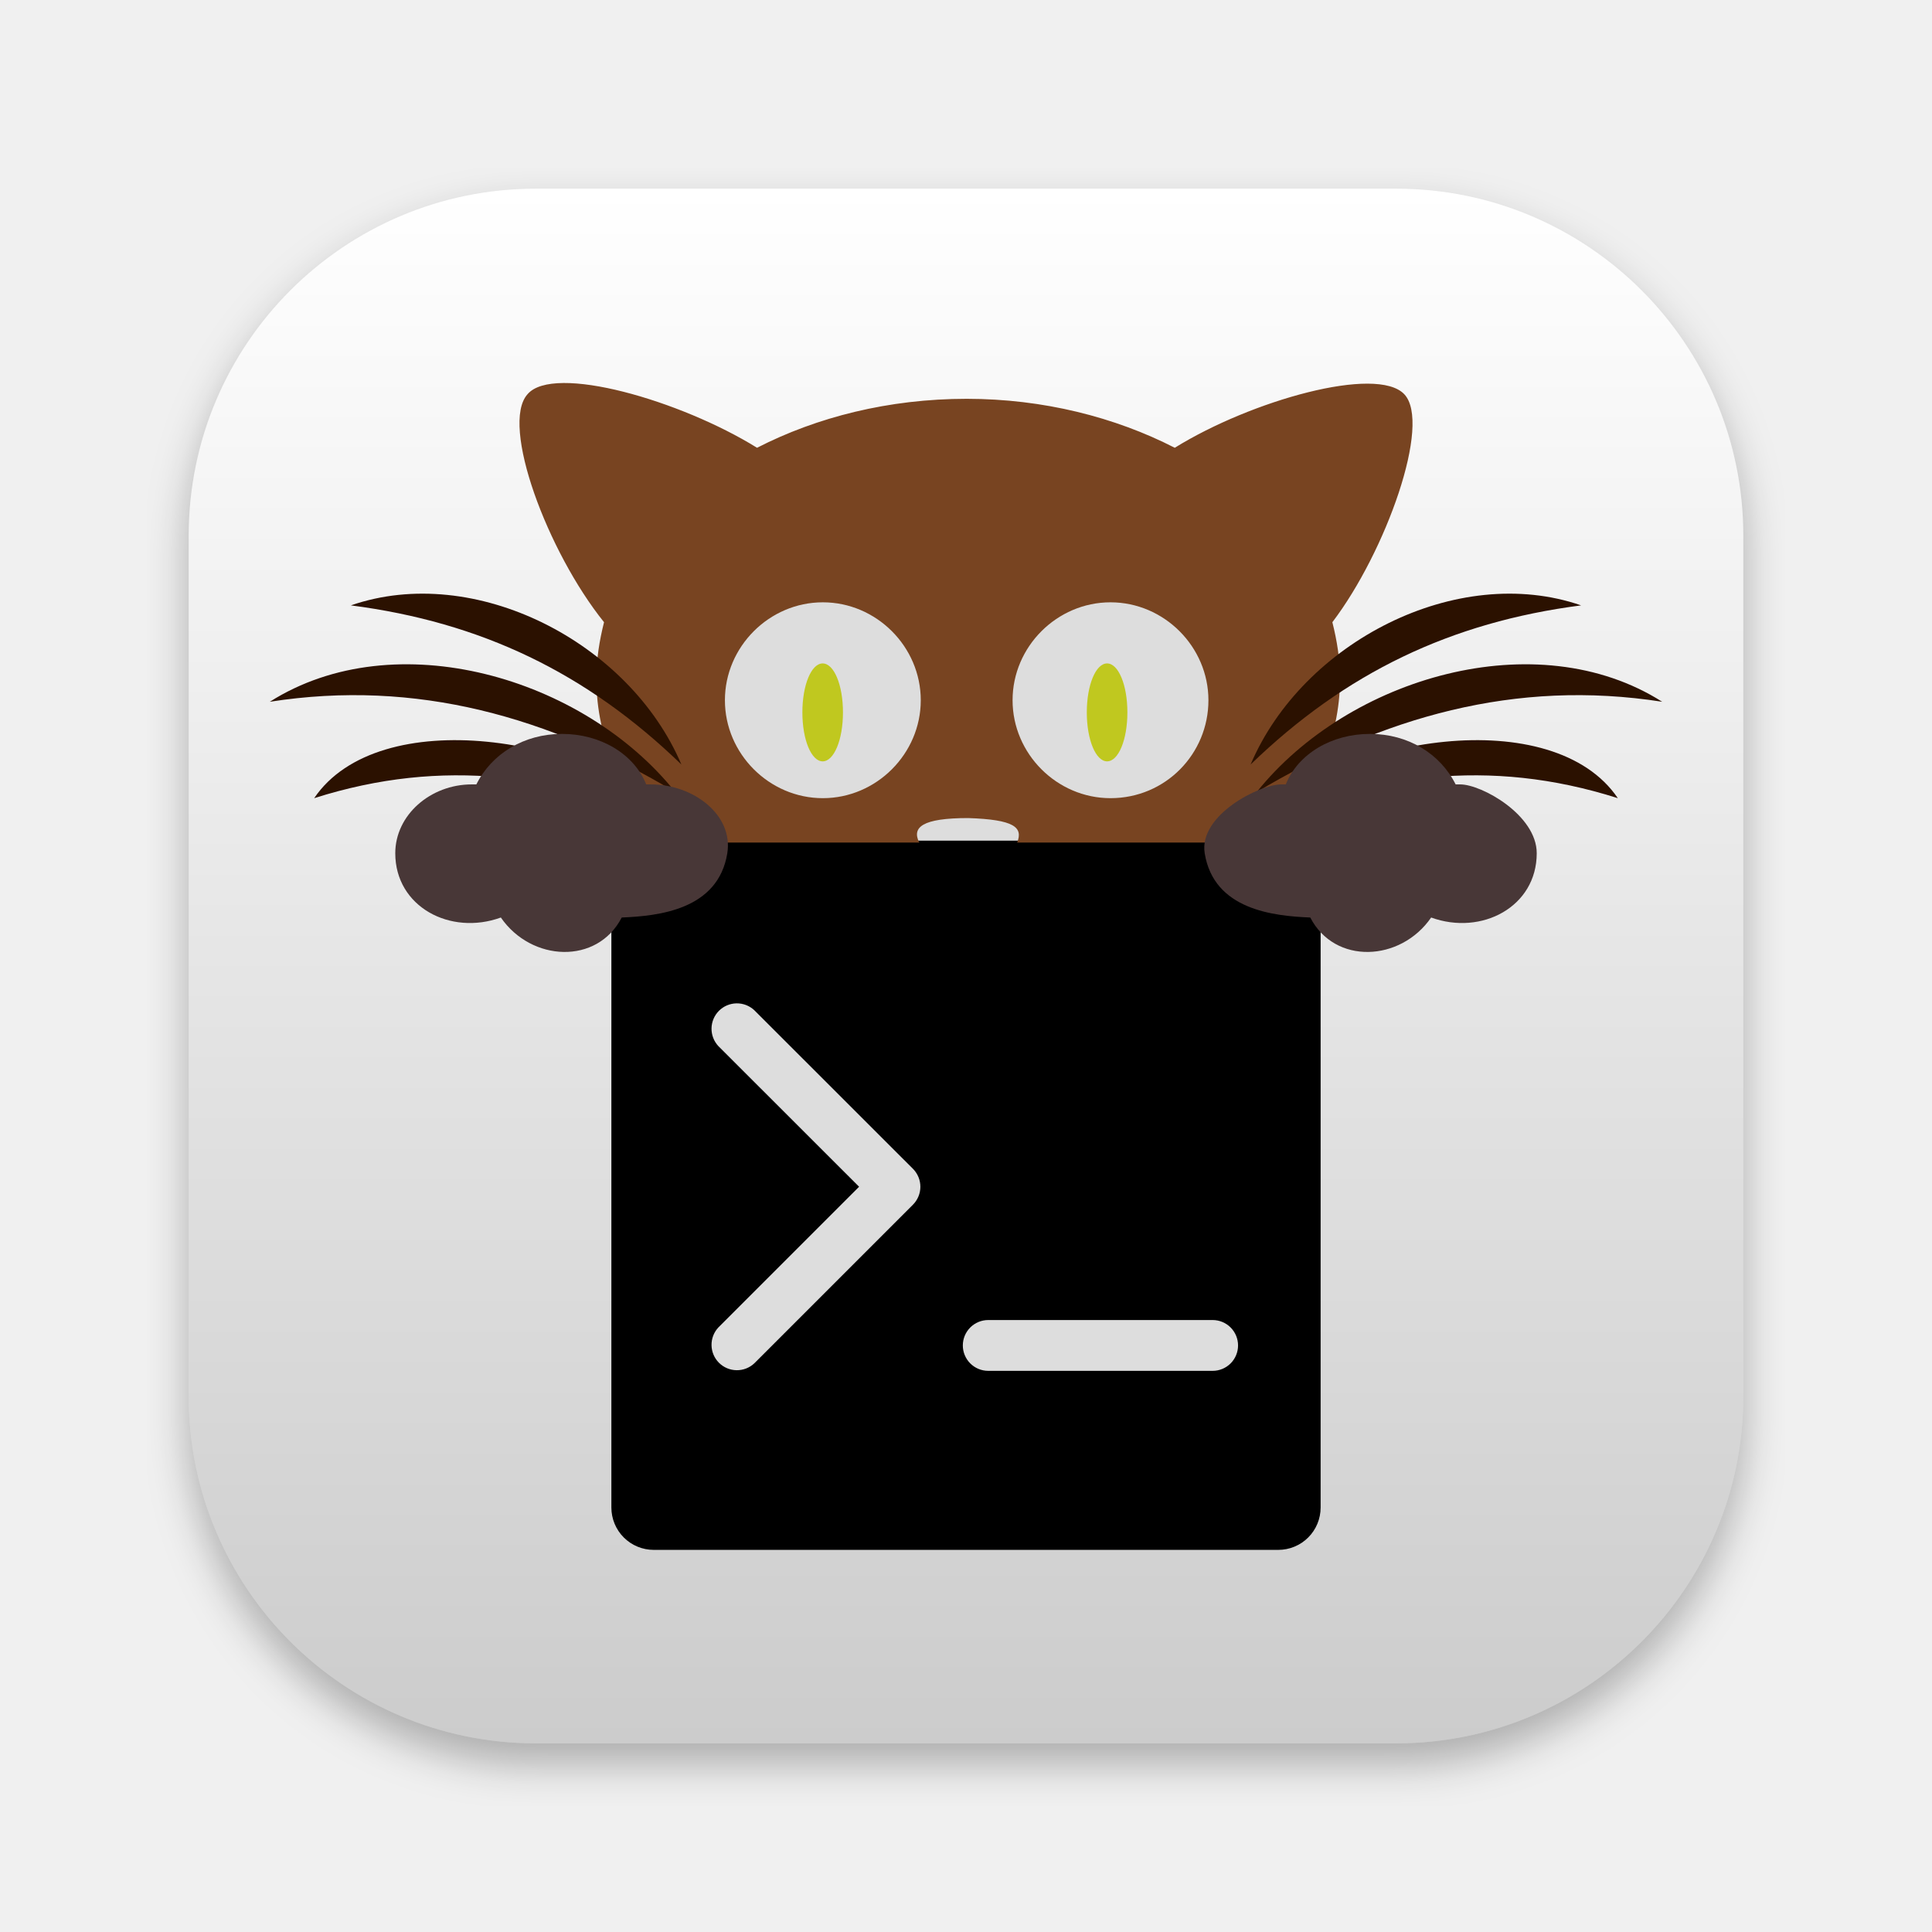
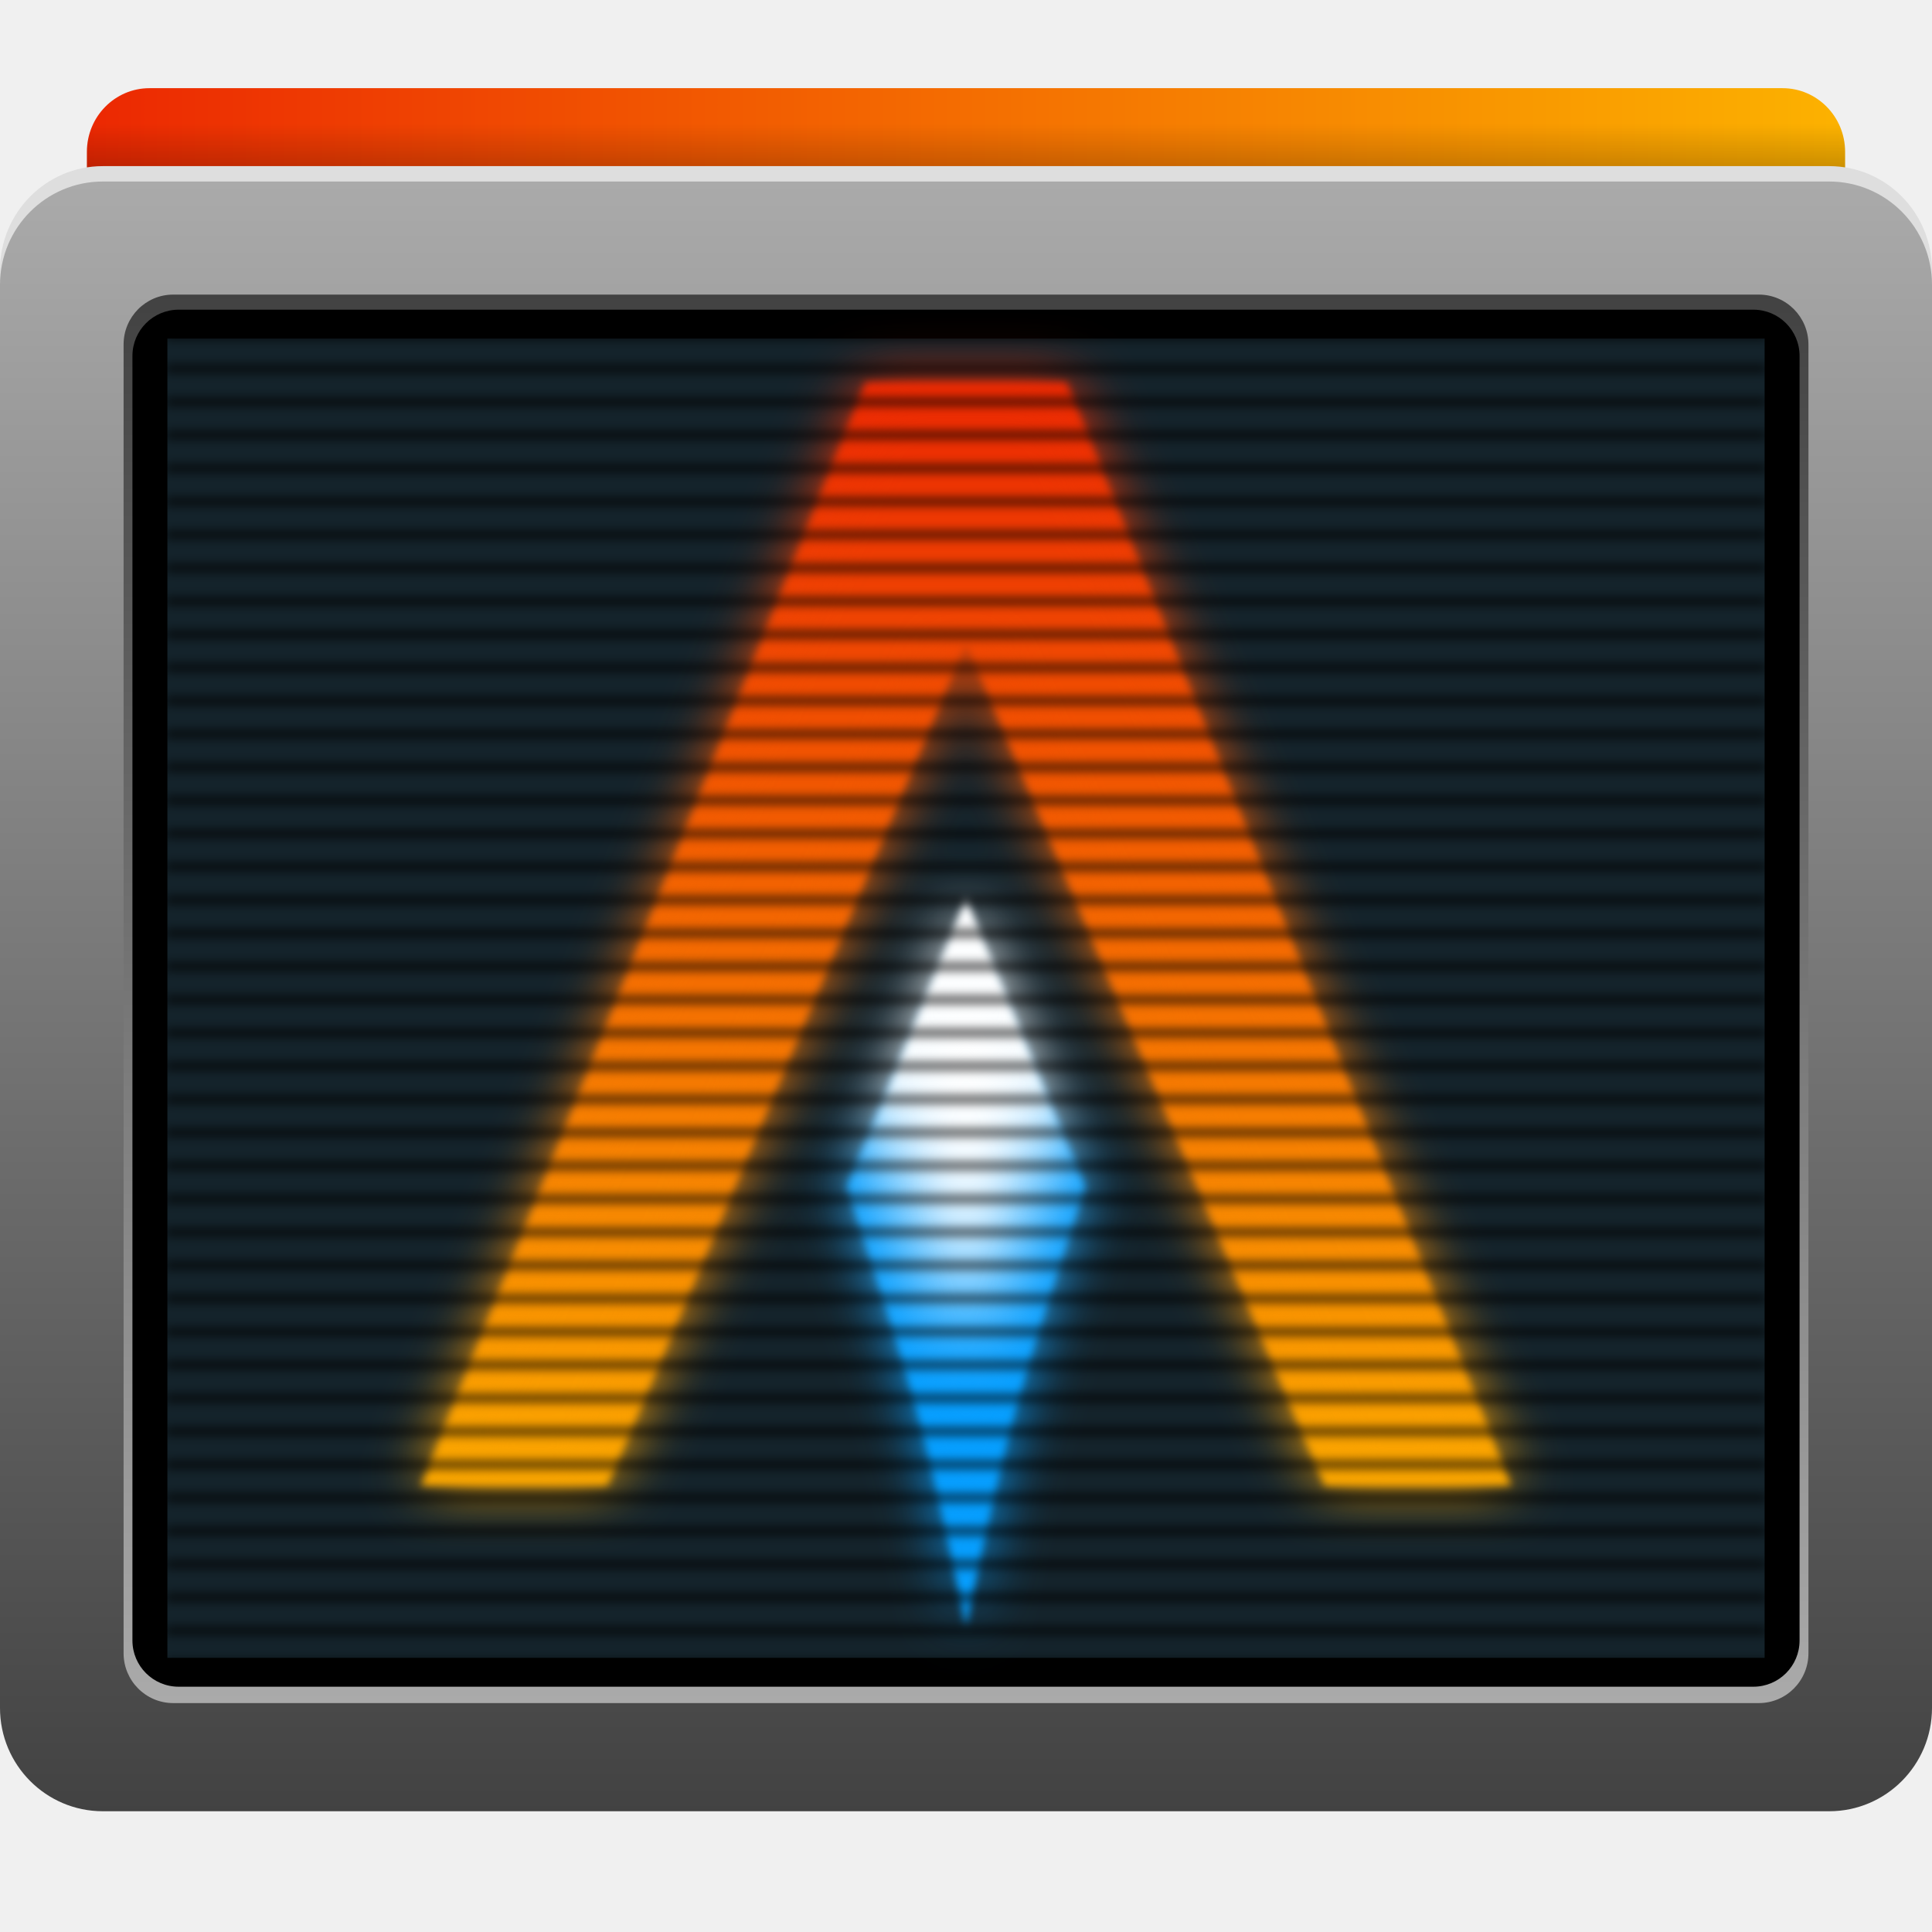
- <svg xmlns="http://www.w3.org/2000/svg" width="1024" height="1024" fill="none" viewBox="0 0 1024 1024">
-   <g filter="url(#filter0_d)">
-     <rect width="824" height="824" x="100" y="100" fill="#fff" rx="184" />
-     <rect width="824" height="824" x="100" y="100" fill="url(#paint0_linear)" rx="184" />
+ <svg xmlns="http://www.w3.org/2000/svg" xmlns:ns1="http://www.openswatchbook.org/uri/2009/osb" xmlns:xlink="http://www.w3.org/1999/xlink" width="64" height="64" viewBox="0 0 64 64" version="1.1" xml:space="preserve" style="clip-rule:evenodd;fill-rule:evenodd;stroke-linejoin:round;stroke-miterlimit:1.414;enable-background:new" id="svg3967">
+   <defs id="defs3965">
+     <linearGradient id="linearGradient4285">
+       <stop id="stop4281" offset="0" style="stop-color:#aca8a8;stop-opacity:1" />
+       <stop id="stop4283" offset="1" style="stop-color:#424242;stop-opacity:1" />
+     </linearGradient>
+     <linearGradient gradientTransform="matrix(0,473.895,-473.895,0,547.884,192.222)" gradientUnits="userSpaceOnUse" y2="0" x2="1" y1="0.079" x1="0.025" id="shadow">
+       <stop id="stop1000" style="stop-color:#000000;stop-opacity:1" offset="0" />
+       <stop id="stop1002" style="stop-color:#000000;stop-opacity:0" offset="1" />
+     </linearGradient>
+     <linearGradient id="red-orange" x1="0.025" y1="0.079" x2="1" y2="0" gradientUnits="userSpaceOnUse" gradientTransform="matrix(0,473.895,-473.895,0,547.884,192.222)">
+       <stop offset="0" style="stop-color:#ec2802;stop-opacity:1" id="stop926" />
+       <stop offset="1" style="stop-color:#fcb200;stop-opacity:1" id="stop928" />
+     </linearGradient>
+     <linearGradient id="linearGradient5362" ns1:paint="solid">
+       <stop style="stop-color:#aaaaaa;stop-opacity:1;" offset="0" id="stop5360" />
+     </linearGradient>
+     <linearGradient id="border">
+       <stop style="stop-color:#aaaaaa;stop-opacity:1" offset="0" id="stop4723" />
+       <stop style="stop-color:#424242;stop-opacity:1" offset="1" id="stop4725" />
+     </linearGradient>
+     <linearGradient xlink:href="#red-orange" id="linearGradient11006" x1="19.062" y1="0" x2="19" y2="43.25" gradientUnits="userSpaceOnUse" gradientTransform="matrix(0.9503932,0,0,0.9140099,29.94253,-23.16114)" />
+     <clipPath clipPathUnits="userSpaceOnUse" id="clipPath3639">
+       <path id="path3641" d="M 14.813,26.75 19,15.945 23.187,26.75 19,43.25 Z" style="fill:none;stroke:#000000;stroke-width:0.038;stroke-linecap:butt;stroke-linejoin:miter;stroke-miterlimit:1.414;stroke-dasharray:none;stroke-opacity:1" />
+     </clipPath>
+     <linearGradient xlink:href="#linearGradient4285" id="linearGradient4729" x1="48.748" y1="2.538" x2="48.748" y2="59.381" gradientUnits="userSpaceOnUse" gradientTransform="matrix(0.969697,0,0,0.9567763,0.4848485,-1.198125)" />
+     <linearGradient xlink:href="#red-orange" id="linearGradient6820" x1="2.574" y1="-0.589" x2="63.51" y2="-0.589" gradientUnits="userSpaceOnUse" gradientTransform="matrix(0.9557869,0,0,1.010395,0.4187497,-0.7648784)" />
+     <linearGradient xlink:href="#border" id="linearGradient938" gradientUnits="userSpaceOnUse" gradientTransform="matrix(0.8426212,0,0,0.8168855,6.711563,-53.50704)" x1="48.748" y1="2.538" x2="48.748" y2="59.381" />
+     <linearGradient xlink:href="#border" id="linearGradient953" gradientUnits="userSpaceOnUse" gradientTransform="matrix(0.8456515,0,0,0.8221674,6.563578,-53.72079)" x1="48.748" y1="2.538" x2="48.748" y2="59.381" />
+     <linearGradient xlink:href="#shadow" id="linearGradient998" gradientUnits="userSpaceOnUse" gradientTransform="matrix(0.9557869,0,0,1.010395,0.4187497,-0.7648784)" x1="35.337" y1="1.321" x2="35.337" y2="-2.412" />
+     <filter style="color-interpolation-filters:sRGB" id="filter1378" x="-0.096" width="1.192" y="-0.074" height="1.148">
+       <feGaussianBlur stdDeviation="1.002" id="feGaussianBlur1380" />
+     </filter>
+     <linearGradient xlink:href="#red-orange" id="linearGradient1386" gradientUnits="userSpaceOnUse" gradientTransform="matrix(0.9557869,0,0,1.010395,0.4187497,-0.7648784)" x1="2.574" y1="-0.589" x2="63.51" y2="-0.589" />
+     <filter style="color-interpolation-filters:sRGB" id="filter4241" x="-0.064" width="1.129" y="-0.056" height="1.113">
+       <feGaussianBlur stdDeviation="0.967" id="feGaussianBlur4243" />
+     </filter>
+     <linearGradient xlink:href="#border" id="linearGradient4287" gradientUnits="userSpaceOnUse" gradientTransform="matrix(0.969697,0,0,0.9513128,0.4848485,-1.184313)" x1="48.748" y1="2.538" x2="48.748" y2="59.381" />
+     <filter style="color-interpolation-filters:sRGB" id="filter4303" x="-0.008" width="1.015" y="-0.009" height="1.019">
+       <feGaussianBlur stdDeviation="0.17" id="feGaussianBlur4305" />
+     </filter>
+     <filter style="color-interpolation-filters:sRGB" id="filter4307" x="-0.009" width="1.018" y="-0.008" height="1.016">
+       <feGaussianBlur stdDeviation="0.135" id="feGaussianBlur4309" />
+     </filter>
+   </defs>
+   <g id="layer3" style="display:inline" transform="translate(0,7.320882)">
+     <g id="g1008">
+       <rect ry="2.106" rx="2.073" y="-4.4" x="2.879" height="6.079" width="58.242" id="rect5358" style="fill:url(#linearGradient1386);fill-opacity:1;stroke-width:0.983" />
+       <rect style="opacity:0.5;fill:url(#linearGradient998);fill-opacity:1;stroke-width:0.983" id="rect991" width="58.242" height="6.079" x="2.879" y="-4.4" rx="2.073" ry="2.106" />
+     </g>
  </g>
-   <path fill="#DDD" d="M681.218 251.015H362.14V764.198H681.218V251.015Z" />
-   <path fill="#000" d="M346.486 821.466H677.514C680.462 821.466 683.38 820.885 686.103 819.757C688.826 818.63 691.3 816.977 693.384 814.893C695.468 812.809 697.121 810.334 698.249 807.611C699.377 804.889 699.957 801.97 699.957 799.023V467.995C699.957 465.047 699.377 462.129 698.249 459.406C697.121 456.683 695.468 454.209 693.384 452.125C691.3 450.041 688.826 448.388 686.103 447.26C683.38 446.133 680.462 445.552 677.514 445.552H346.486C343.539 445.552 340.62 446.133 337.897 447.26C335.175 448.388 332.7 450.041 330.616 452.125C328.533 454.209 326.879 456.683 325.752 459.406C324.624 462.129 324.043 465.047 324.043 467.995V799.023C324.043 801.97 324.624 804.889 325.752 807.611C326.879 810.334 328.532 812.809 330.616 814.893C332.7 816.977 335.175 818.63 337.897 819.757C340.62 820.885 343.539 821.466 346.486 821.466V821.466ZM523.782 699.647H642.728C646.3 699.647 649.725 701.066 652.25 703.591C654.775 706.117 656.194 709.542 656.194 713.113C656.194 716.684 654.775 720.109 652.25 722.634C649.725 725.16 646.3 726.578 642.728 726.578H523.782C520.211 726.578 516.786 725.16 514.261 722.634C511.736 720.109 510.317 716.684 510.317 713.113C510.317 709.542 511.736 706.117 514.261 703.591C516.786 701.066 520.211 699.647 523.782 699.647V699.647ZM380.733 554.444C378.355 551.891 377.06 548.515 377.121 545.026C377.183 541.538 378.596 538.209 381.063 535.742C383.53 533.275 386.859 531.862 390.347 531.8C393.836 531.739 397.212 533.034 399.765 535.412L483.879 619.482C486.401 622.007 487.818 625.43 487.818 628.998C487.818 632.566 486.401 635.989 483.879 638.514L399.765 722.629C397.212 725.007 393.836 726.302 390.347 726.24C386.859 726.179 383.53 724.766 381.063 722.298C378.596 719.831 377.183 716.503 377.121 713.015C377.06 709.526 378.355 706.15 380.733 703.597L455.332 628.998L380.733 554.444Z" />
-   <path fill="#C0C81F" fill-rule="evenodd" d="M436.033 403.534C442.009 403.534 446.789 392.18 446.789 377.582C446.789 362.984 442.009 351.63 436.033 351.63C430.058 351.63 425.278 362.984 425.278 377.582C425.278 392.18 430.058 403.534 436.033 403.534Z" clip-rule="evenodd" />
-   <path fill="#784421" fill-rule="evenodd" d="M744.298 208.945C729.7 193.536 663.199 212.189 622.65 237.329C591.021 221.11 552.905 211.378 512.355 211.378C470.995 211.378 432.878 221.11 401.249 237.329C360.7 212.189 293.388 192.725 279.601 208.945C265.003 225.165 290.144 292.477 320.151 329.782C317.718 339.514 316.096 349.246 316.096 359.789C316.096 392.228 329.882 422.235 353.401 446.565H487.214C483.159 438.455 488.836 433.589 513.166 433.589C537.496 434.4 542.362 438.455 539.118 446.565H672.931C696.45 422.235 710.236 391.417 710.236 359.789C710.236 349.246 708.615 339.514 706.182 329.782C734.566 292.477 758.896 224.354 744.298 208.945V208.945ZM436.122 423.046C407.737 423.046 384.219 399.527 384.219 371.143C384.219 342.758 407.737 319.239 436.122 319.239C464.507 319.239 488.025 342.758 488.025 371.143C488.025 399.527 464.507 423.046 436.122 423.046ZM588.588 423.046C560.203 423.046 536.685 399.527 536.685 371.143C536.685 342.758 560.203 319.239 588.588 319.239C616.973 319.239 640.491 342.758 640.491 371.143C640.491 399.527 617.784 423.046 588.588 423.046Z" clip-rule="evenodd" />
-   <path fill="#2B1100" fill-rule="evenodd" d="M666.088 419.802C714.747 358.978 814.499 329.782 881 371.954C803.145 359.789 732.589 380.063 666.088 419.802Z" clip-rule="evenodd" />
-   <path fill="#2B1100" fill-rule="evenodd" d="M662.844 405.204C690.418 340.325 772.328 298.153 838.018 320.861C769.084 329.782 713.125 356.545 662.844 405.204Z" clip-rule="evenodd" />
-   <path fill="#2B1100" fill-rule="evenodd" d="M662.033 436.833C712.314 388.984 823.42 372.765 857.482 423.046C788.547 401.149 728.534 410.881 662.033 436.833Z" clip-rule="evenodd" />
-   <path fill="#2B1100" fill-rule="evenodd" d="M357.912 419.802C309.253 358.978 209.501 329.782 143 371.954C220.855 359.789 291.411 380.063 357.912 419.802Z" clip-rule="evenodd" />
-   <path fill="#2B1100" fill-rule="evenodd" d="M361.156 405.204C333.583 340.325 251.673 298.153 185.982 320.861C254.917 329.782 310.875 356.545 361.156 405.204Z" clip-rule="evenodd" />
-   <path fill="#2B1100" fill-rule="evenodd" d="M361.967 436.833C311.686 388.984 200.58 372.765 166.519 423.046C235.453 401.149 295.466 410.881 361.967 436.833Z" clip-rule="evenodd" />
-   <path fill="#483737" fill-rule="evenodd" d="M297.899 388.984C277.624 388.984 260.593 399.527 252.484 415.747C251.673 415.747 250.862 415.747 250.051 415.747C228.154 415.747 209.501 431.967 209.501 452.241C209.501 480.626 238.697 496.035 265.459 486.303C281.679 509.822 316.552 511.444 329.528 486.303C348.991 485.492 380.62 482.248 385.486 452.241C388.73 431.967 367.644 415.747 344.936 415.747C344.125 415.747 343.314 415.747 342.503 415.747C336.015 399.527 318.174 388.984 297.899 388.984ZM726.101 388.984C746.376 388.984 763.407 399.527 771.517 415.747C772.328 415.747 762.596 415.747 773.95 415.747C785.303 415.747 814.499 431.967 814.499 452.241C814.499 480.626 785.303 496.035 758.541 486.303C742.321 509.822 707.448 511.444 694.473 486.303C675.009 485.492 643.38 482.248 638.514 452.241C635.27 431.967 667.71 415.747 679.064 415.747C690.418 415.747 680.686 415.747 681.497 415.747C687.985 399.527 705.827 388.984 726.101 388.984Z" clip-rule="evenodd" />
-   <path fill="#C0C81F" fill-rule="evenodd" d="M586.784 403.534C592.759 403.534 597.54 392.18 597.54 377.582C597.54 362.984 592.759 351.63 586.784 351.63C580.809 351.63 576.029 362.984 576.029 377.582C576.029 392.18 580.809 403.534 586.784 403.534Z" clip-rule="evenodd" />
-   <defs>
-     <filter id="filter0_d" width="868" height="868" x="78" y="89" color-interpolation-filters="sRGB" filterUnits="userSpaceOnUse">
-       <feFlood flood-opacity="0" result="BackgroundImageFix" />
-       <feColorMatrix in="SourceAlpha" type="matrix" values="0 0 0 0 0 0 0 0 0 0 0 0 0 0 0 0 0 0 127 0" />
-       <feOffset dy="11" />
-       <feGaussianBlur stdDeviation="11" />
-       <feColorMatrix type="matrix" values="0 0 0 0 0 0 0 0 0 0 0 0 0 0 0 0 0 0 0.28 0" />
-       <feBlend in2="BackgroundImageFix" mode="normal" result="effect1_dropShadow" />
-       <feBlend in="SourceGraphic" in2="effect1_dropShadow" mode="normal" result="shape" />
-     </filter>
-     <linearGradient id="paint0_linear" x1="512" x2="512" y1="100" y2="924" gradientUnits="userSpaceOnUse">
-       <stop stop-opacity="0" />
-       <stop offset="1" stop-opacity=".2" />
-     </linearGradient>
-   </defs>
+   <g id="layer7" style="display:inline" transform="translate(-16,4.782882)">
+     <g id="g951">
+       <rect style="opacity:1;fill:#dedede;fill-opacity:1;stroke:none;stroke-width:0;stroke-linecap:square;stroke-linejoin:round;stroke-miterlimit:1.5;stroke-dasharray:none;stroke-dashoffset:0;stroke-opacity:1;paint-order:markers fill stroke" id="rect944" width="64" height="54.297" x="16" y="0.72" ry="3.442" rx="3.407" />
+       <rect rx="3.407" ry="3.423" y="1.23" x="16" height="53.987" width="64" id="rect15455" style="opacity:1;fill:url(#linearGradient4287);fill-opacity:1;stroke:none;stroke-width:0;stroke-linecap:square;stroke-linejoin:round;stroke-miterlimit:1.5;stroke-dasharray:none;stroke-dashoffset:0;stroke-opacity:1;paint-order:markers fill stroke" />
+       <rect transform="scale(1,-1)" style="opacity:1;fill:url(#linearGradient953);fill-opacity:1;stroke:none;stroke-width:0;stroke-linecap:square;stroke-linejoin:round;stroke-miterlimit:1.5;stroke-dasharray:none;stroke-dashoffset:0;stroke-opacity:1;paint-order:markers fill stroke" id="rect936" width="55.813" height="46.658" x="20.094" y="-51.634" ry="1.654" rx="1.643" />
+     </g>
+   </g>
+   <g id="layer4" style="display:inline" transform="translate(-16,35.82064)">
+     <rect style="opacity:1;fill:#000000;fill-opacity:1;stroke:none;stroke-width:0.91;stroke-linecap:square;stroke-linejoin:round;stroke-miterlimit:1.5;stroke-dasharray:none;stroke-dashoffset:0;stroke-opacity:1;paint-order:markers fill stroke" id="rect3934" width="55.226" height="45.616" x="20.387" y="-25.562" ry="1.531" rx="1.531" />
+     <rect rx="0" ry="0" y="-24.605" x="21.545" height="43.703" width="52.91" id="rect932" style="opacity:1;fill:#14232b;fill-opacity:1;stroke:none;stroke-width:0.871;stroke-linecap:square;stroke-linejoin:round;stroke-miterlimit:1.5;stroke-dasharray:none;stroke-dashoffset:0;stroke-opacity:1;paint-order:markers fill stroke" />
+   </g>
+   <g id="layer1" style="display:inline" transform="translate(-16,35.82064)">
+     <g id="g4199" style="filter:url(#filter4307)">
+       <path clip-path="none" id="path5352" d="M 44.994,1.199 44.051,3.484 C 46.585,11.288 46.585,11.288 48,18.095 49.415,11.288 49.415,11.288 51.949,3.484 L 51.006,1.199 48,-6.084 Z" style="clip-rule:evenodd;fill:#069efe;fill-opacity:1;fill-rule:evenodd;stroke:none;stroke-width:0.183;stroke-linecap:butt;stroke-linejoin:miter;stroke-miterlimit:1.414;stroke-dasharray:none;stroke-opacity:0.433;paint-order:stroke markers fill" />
+       <path id="path5336" d="m 44.674,-23.161 h 6.653 L 66.057,13.399 H 59.88 L 48,-14.524 36.12,13.399 H 29.943 Z" style="clip-rule:evenodd;fill:url(#linearGradient11006);fill-opacity:1;fill-rule:evenodd;stroke:url(#linearGradient10962);stroke-width:0;stroke-linecap:butt;stroke-linejoin:miter;stroke-miterlimit:1.414;stroke-dasharray:none;stroke-opacity:1" />
+       <path transform="matrix(0.9431546,0,0,0.9070484,30.08006,-20.54661)" clip-path="url(#clipPath3639)" style="clip-rule:evenodd;display:inline;fill:#ffffff;fill-opacity:1;fill-rule:evenodd;stroke:none;stroke-width:0;stroke-linecap:round;stroke-linejoin:round;stroke-miterlimit:0;stroke-dasharray:none;stroke-dashoffset:0;stroke-opacity:1;paint-order:markers fill stroke;filter:url(#filter1378)" d="M 19,32.395 31.5,0 6.5,0.133 Z" id="path9580" />
+     </g>
+   </g>
+   <g transform="translate(-16,35.82064)" style="display:inline" id="g4189">
+     <g id="g4194" style="filter:url(#filter4241)">
+       <path style="clip-rule:evenodd;fill:#069efe;fill-opacity:1;fill-rule:evenodd;stroke:none;stroke-width:0.183;stroke-linecap:butt;stroke-linejoin:miter;stroke-miterlimit:1.414;stroke-dasharray:none;stroke-opacity:0.433;paint-order:stroke markers fill" d="M 44.994,1.199 44.051,3.484 C 46.585,11.288 46.585,11.288 48,18.095 49.415,11.288 49.415,11.288 51.949,3.484 L 51.006,1.199 48,-6.084 Z" id="path4183" clip-path="none" />
+       <path style="clip-rule:evenodd;fill:url(#linearGradient11006);fill-opacity:1;fill-rule:evenodd;stroke:url(#linearGradient10962);stroke-width:0;stroke-linecap:butt;stroke-linejoin:miter;stroke-miterlimit:1.414;stroke-dasharray:none;stroke-opacity:1" d="m 44.674,-23.161 h 6.653 L 66.057,13.399 H 59.88 L 48,-14.524 36.12,13.399 H 29.943 Z" id="path4185" />
+       <path id="path4187" d="M 19,32.395 31.5,0 6.5,0.133 Z" style="clip-rule:evenodd;display:inline;fill:#ffffff;fill-opacity:1;fill-rule:evenodd;stroke:none;stroke-width:0;stroke-linecap:round;stroke-linejoin:round;stroke-miterlimit:0;stroke-dasharray:none;stroke-dashoffset:0;stroke-opacity:1;paint-order:markers fill stroke;filter:url(#filter1378)" clip-path="url(#clipPath3639)" transform="matrix(0.9431546,0,0,0.9070484,30.08006,-20.54661)" />
+     </g>
+   </g>
+   <g id="layer6" style="display:inline" transform="translate(-16,4.782882)">
+     <g id="g4141" style="opacity:0.75;filter:url(#filter4303)">
+       <path id="path1394" d="M 21.486,29.433 H 74.514" style="fill:none;stroke:#000000;stroke-width:0.25;stroke-linecap:butt;stroke-linejoin:miter;stroke-miterlimit:1.414;stroke-dasharray:none;stroke-opacity:1" />
+       <path style="fill:none;stroke:#000000;stroke-width:0.25;stroke-linecap:butt;stroke-linejoin:miter;stroke-miterlimit:1.414;stroke-dasharray:none;stroke-opacity:1" d="M 21.486,44.835 H 74.514" id="path1396" />
+       <path id="path1398" d="M 21.486,32.734 H 74.514" style="fill:none;stroke:#000000;stroke-width:0.25;stroke-linecap:butt;stroke-linejoin:miter;stroke-miterlimit:1.414;stroke-dasharray:none;stroke-opacity:1" />
+       <path style="fill:none;stroke:#000000;stroke-width:0.25;stroke-linecap:butt;stroke-linejoin:miter;stroke-miterlimit:1.414;stroke-dasharray:none;stroke-opacity:1" d="M 21.486,39.334 H 74.514" id="path1400" />
+       <path id="path1402" d="M 21.486,7.431 H 74.514" style="fill:none;stroke:#000000;stroke-width:0.25;stroke-linecap:butt;stroke-linejoin:miter;stroke-miterlimit:1.414;stroke-dasharray:none;stroke-opacity:1" />
+       <path style="fill:none;stroke:#000000;stroke-width:0.25;stroke-linecap:butt;stroke-linejoin:miter;stroke-miterlimit:1.414;stroke-dasharray:none;stroke-opacity:1" d="M 21.486,33.834 H 74.514" id="path1404" />
+       <path id="path1406" d="M 21.486,22.833 H 74.514" style="fill:none;stroke:#000000;stroke-width:0.25;stroke-linecap:butt;stroke-linejoin:miter;stroke-miterlimit:1.414;stroke-dasharray:none;stroke-opacity:1" />
+       <path style="fill:none;stroke:#000000;stroke-width:0.25;stroke-linecap:butt;stroke-linejoin:miter;stroke-miterlimit:1.414;stroke-dasharray:none;stroke-opacity:1" d="M 21.486,14.032 H 74.514" id="path1408" />
+       <path id="path1410" d="M 21.486,25.033 H 74.514" style="fill:none;stroke:#000000;stroke-width:0.25;stroke-linecap:butt;stroke-linejoin:miter;stroke-miterlimit:1.414;stroke-dasharray:none;stroke-opacity:1" />
+       <path style="fill:none;stroke:#000000;stroke-width:0.25;stroke-linecap:butt;stroke-linejoin:miter;stroke-miterlimit:1.414;stroke-dasharray:none;stroke-opacity:1" d="M 21.486,11.832 H 74.514" id="path1412" />
+       <path id="path1414" d="M 21.486,47.035 H 74.514" style="fill:none;stroke:#000000;stroke-width:0.25;stroke-linecap:butt;stroke-linejoin:miter;stroke-miterlimit:1.414;stroke-dasharray:none;stroke-opacity:1" />
+       <path style="fill:none;stroke:#000000;stroke-width:0.25;stroke-linecap:butt;stroke-linejoin:miter;stroke-miterlimit:1.414;stroke-dasharray:none;stroke-opacity:1" d="M 21.486,48.135 H 74.514" id="path1416" />
+       <path id="path1418" d="M 21.486,28.333 H 74.514" style="fill:none;stroke:#000000;stroke-width:0.25;stroke-linecap:butt;stroke-linejoin:miter;stroke-miterlimit:1.414;stroke-dasharray:none;stroke-opacity:1" />
+       <path style="fill:none;stroke:#000000;stroke-width:0.25;stroke-linecap:butt;stroke-linejoin:miter;stroke-miterlimit:1.414;stroke-dasharray:none;stroke-opacity:1" d="M 21.486,26.133 H 74.514" id="path1420" />
+       <path id="path1422" d="M 21.486,27.233 H 74.514" style="fill:none;stroke:#000000;stroke-width:0.25;stroke-linecap:butt;stroke-linejoin:miter;stroke-miterlimit:1.414;stroke-dasharray:none;stroke-opacity:1" />
+       <path style="fill:none;stroke:#000000;stroke-width:0.25;stroke-linecap:butt;stroke-linejoin:miter;stroke-miterlimit:1.414;stroke-dasharray:none;stroke-opacity:1" d="M 21.486,23.933 H 74.514" id="path1424" />
+       <path id="path1426" d="M 21.486,45.935 H 74.514" style="fill:none;stroke:#000000;stroke-width:0.25;stroke-linecap:butt;stroke-linejoin:miter;stroke-miterlimit:1.414;stroke-dasharray:none;stroke-opacity:1" />
+       <path style="fill:none;stroke:#000000;stroke-width:0.25;stroke-linecap:butt;stroke-linejoin:miter;stroke-miterlimit:1.414;stroke-dasharray:none;stroke-opacity:1" d="M 21.486,9.631 H 74.514" id="path1428" />
+       <path id="path1430" d="M 21.486,10.732 H 74.514" style="fill:none;stroke:#000000;stroke-width:0.25;stroke-linecap:butt;stroke-linejoin:miter;stroke-miterlimit:1.414;stroke-dasharray:none;stroke-opacity:1" />
+       <path style="fill:none;stroke:#000000;stroke-width:0.25;stroke-linecap:butt;stroke-linejoin:miter;stroke-miterlimit:1.414;stroke-dasharray:none;stroke-opacity:1" d="M 21.486,12.932 H 74.514" id="path1432" />
+       <path id="path1434" d="M 21.486,37.134 H 74.514" style="fill:none;stroke:#000000;stroke-width:0.25;stroke-linecap:butt;stroke-linejoin:miter;stroke-miterlimit:1.414;stroke-dasharray:none;stroke-opacity:1" />
+       <path style="fill:none;stroke:#000000;stroke-width:0.25;stroke-linecap:butt;stroke-linejoin:miter;stroke-miterlimit:1.414;stroke-dasharray:none;stroke-opacity:1" d="M 21.486,38.234 H 74.514" id="path1436" />
+       <path id="path1438" d="M 21.486,43.735 H 74.514" style="fill:none;stroke:#000000;stroke-width:0.25;stroke-linecap:butt;stroke-linejoin:miter;stroke-miterlimit:1.414;stroke-dasharray:none;stroke-opacity:1" />
+       <path style="fill:none;stroke:#000000;stroke-width:0.25;stroke-linecap:butt;stroke-linejoin:miter;stroke-miterlimit:1.414;stroke-dasharray:none;stroke-opacity:1" d="M 21.486,17.332 H 74.514" id="path1440" />
+       <path id="path1442" d="M 21.486,40.434 H 74.514" style="fill:none;stroke:#000000;stroke-width:0.25;stroke-linecap:butt;stroke-linejoin:miter;stroke-miterlimit:1.414;stroke-dasharray:none;stroke-opacity:1" />
+       <path style="fill:none;stroke:#000000;stroke-width:0.25;stroke-linecap:butt;stroke-linejoin:miter;stroke-miterlimit:1.414;stroke-dasharray:none;stroke-opacity:1" d="M 21.486,41.534 H 74.514" id="path1444" />
+       <path id="path1446" d="M 21.486,6.331 H 74.514" style="fill:none;stroke:#000000;stroke-width:0.25;stroke-linecap:butt;stroke-linejoin:miter;stroke-miterlimit:1.414;stroke-dasharray:none;stroke-opacity:1" />
+       <path style="fill:none;stroke:#000000;stroke-width:0.25;stroke-linecap:butt;stroke-linejoin:miter;stroke-miterlimit:1.414;stroke-dasharray:none;stroke-opacity:1" d="M 21.486,30.533 H 74.514" id="path1448" />
+       <path id="path1450" d="M 21.486,31.633 H 74.514" style="fill:none;stroke:#000000;stroke-width:0.25;stroke-linecap:butt;stroke-linejoin:miter;stroke-miterlimit:1.414;stroke-dasharray:none;stroke-opacity:1" />
+       <path style="fill:none;stroke:#000000;stroke-width:0.25;stroke-linecap:butt;stroke-linejoin:miter;stroke-miterlimit:1.414;stroke-dasharray:none;stroke-opacity:1" d="M 21.486,49.235 H 74.514" id="path1452" />
+       <path id="path1454" d="M 21.486,16.232 H 74.514" style="fill:none;stroke:#000000;stroke-width:0.25;stroke-linecap:butt;stroke-linejoin:miter;stroke-miterlimit:1.414;stroke-dasharray:none;stroke-opacity:1" />
+       <path style="fill:none;stroke:#000000;stroke-width:0.25;stroke-linecap:butt;stroke-linejoin:miter;stroke-miterlimit:1.414;stroke-dasharray:none;stroke-opacity:1" d="M 21.486,15.132 H 74.514" id="path1456" />
+       <path id="path1458" d="M 21.486,36.034 H 74.514" style="fill:none;stroke:#000000;stroke-width:0.25;stroke-linecap:butt;stroke-linejoin:miter;stroke-miterlimit:1.414;stroke-dasharray:none;stroke-opacity:1" />
+       <path style="fill:none;stroke:#000000;stroke-width:0.25;stroke-linecap:butt;stroke-linejoin:miter;stroke-miterlimit:1.414;stroke-dasharray:none;stroke-opacity:1" d="M 21.486,50.335 H 74.514" id="path1460" />
+       <path id="path1462" d="M 21.486,20.632 H 74.514" style="fill:none;stroke:#000000;stroke-width:0.25;stroke-linecap:butt;stroke-linejoin:miter;stroke-miterlimit:1.414;stroke-dasharray:none;stroke-opacity:1" />
+       <path style="fill:none;stroke:#000000;stroke-width:0.25;stroke-linecap:butt;stroke-linejoin:miter;stroke-miterlimit:1.414;stroke-dasharray:none;stroke-opacity:1" d="M 21.486,21.733 H 74.514" id="path1464" />
+       <path id="path1466" d="M 21.486,42.634 H 74.514" style="fill:none;stroke:#000000;stroke-width:0.25;stroke-linecap:butt;stroke-linejoin:miter;stroke-miterlimit:1.414;stroke-dasharray:none;stroke-opacity:1" />
+       <path style="fill:none;stroke:#000000;stroke-width:0.25;stroke-linecap:butt;stroke-linejoin:miter;stroke-miterlimit:1.414;stroke-dasharray:none;stroke-opacity:1" d="M 21.486,18.432 H 74.514" id="path1468" />
+       <path id="path1470" d="M 21.486,19.532 H 74.514" style="fill:none;stroke:#000000;stroke-width:0.25;stroke-linecap:butt;stroke-linejoin:miter;stroke-miterlimit:1.414;stroke-dasharray:none;stroke-opacity:1" />
+       <path style="fill:none;stroke:#000000;stroke-width:0.25;stroke-linecap:butt;stroke-linejoin:miter;stroke-miterlimit:1.414;stroke-dasharray:none;stroke-opacity:1" d="M 21.486,34.934 H 74.514" id="path1472" />
+       <path id="path1474" d="M 21.486,8.531 H 74.514" style="fill:none;stroke:#000000;stroke-width:0.25;stroke-linecap:butt;stroke-linejoin:miter;stroke-miterlimit:1.414;stroke-dasharray:none;stroke-opacity:1" />
+     </g>
+   </g>
</svg>
